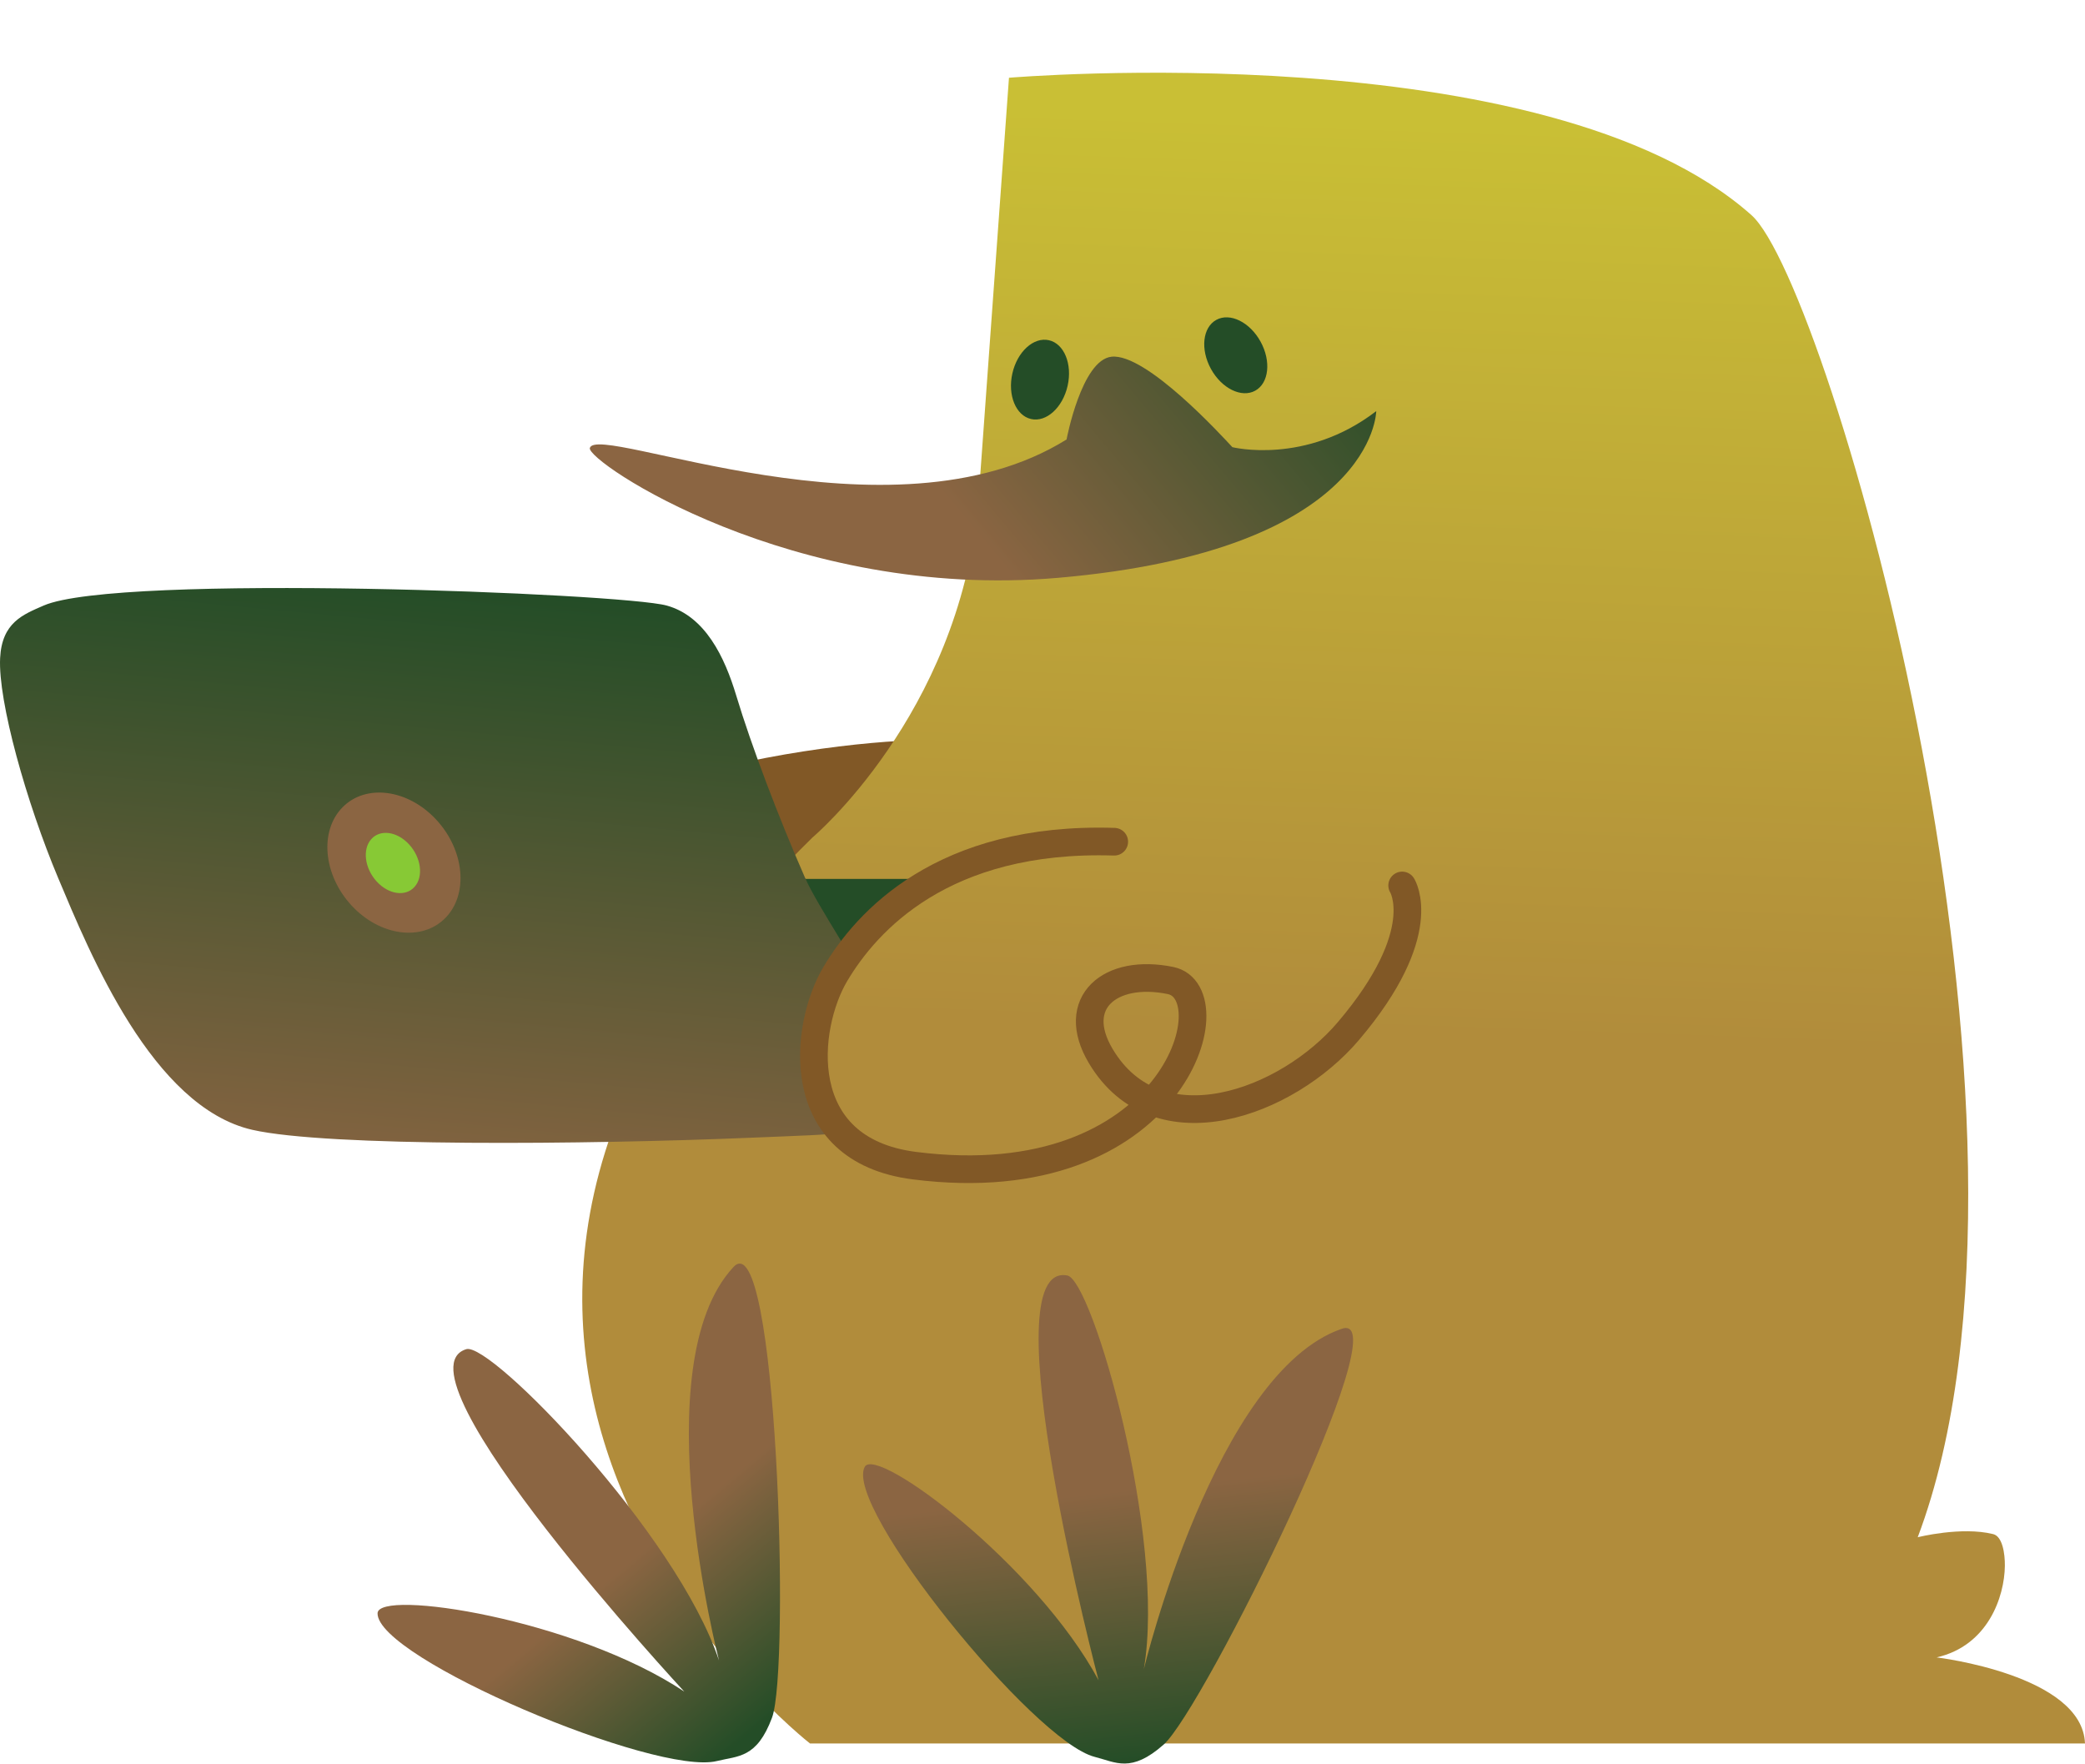
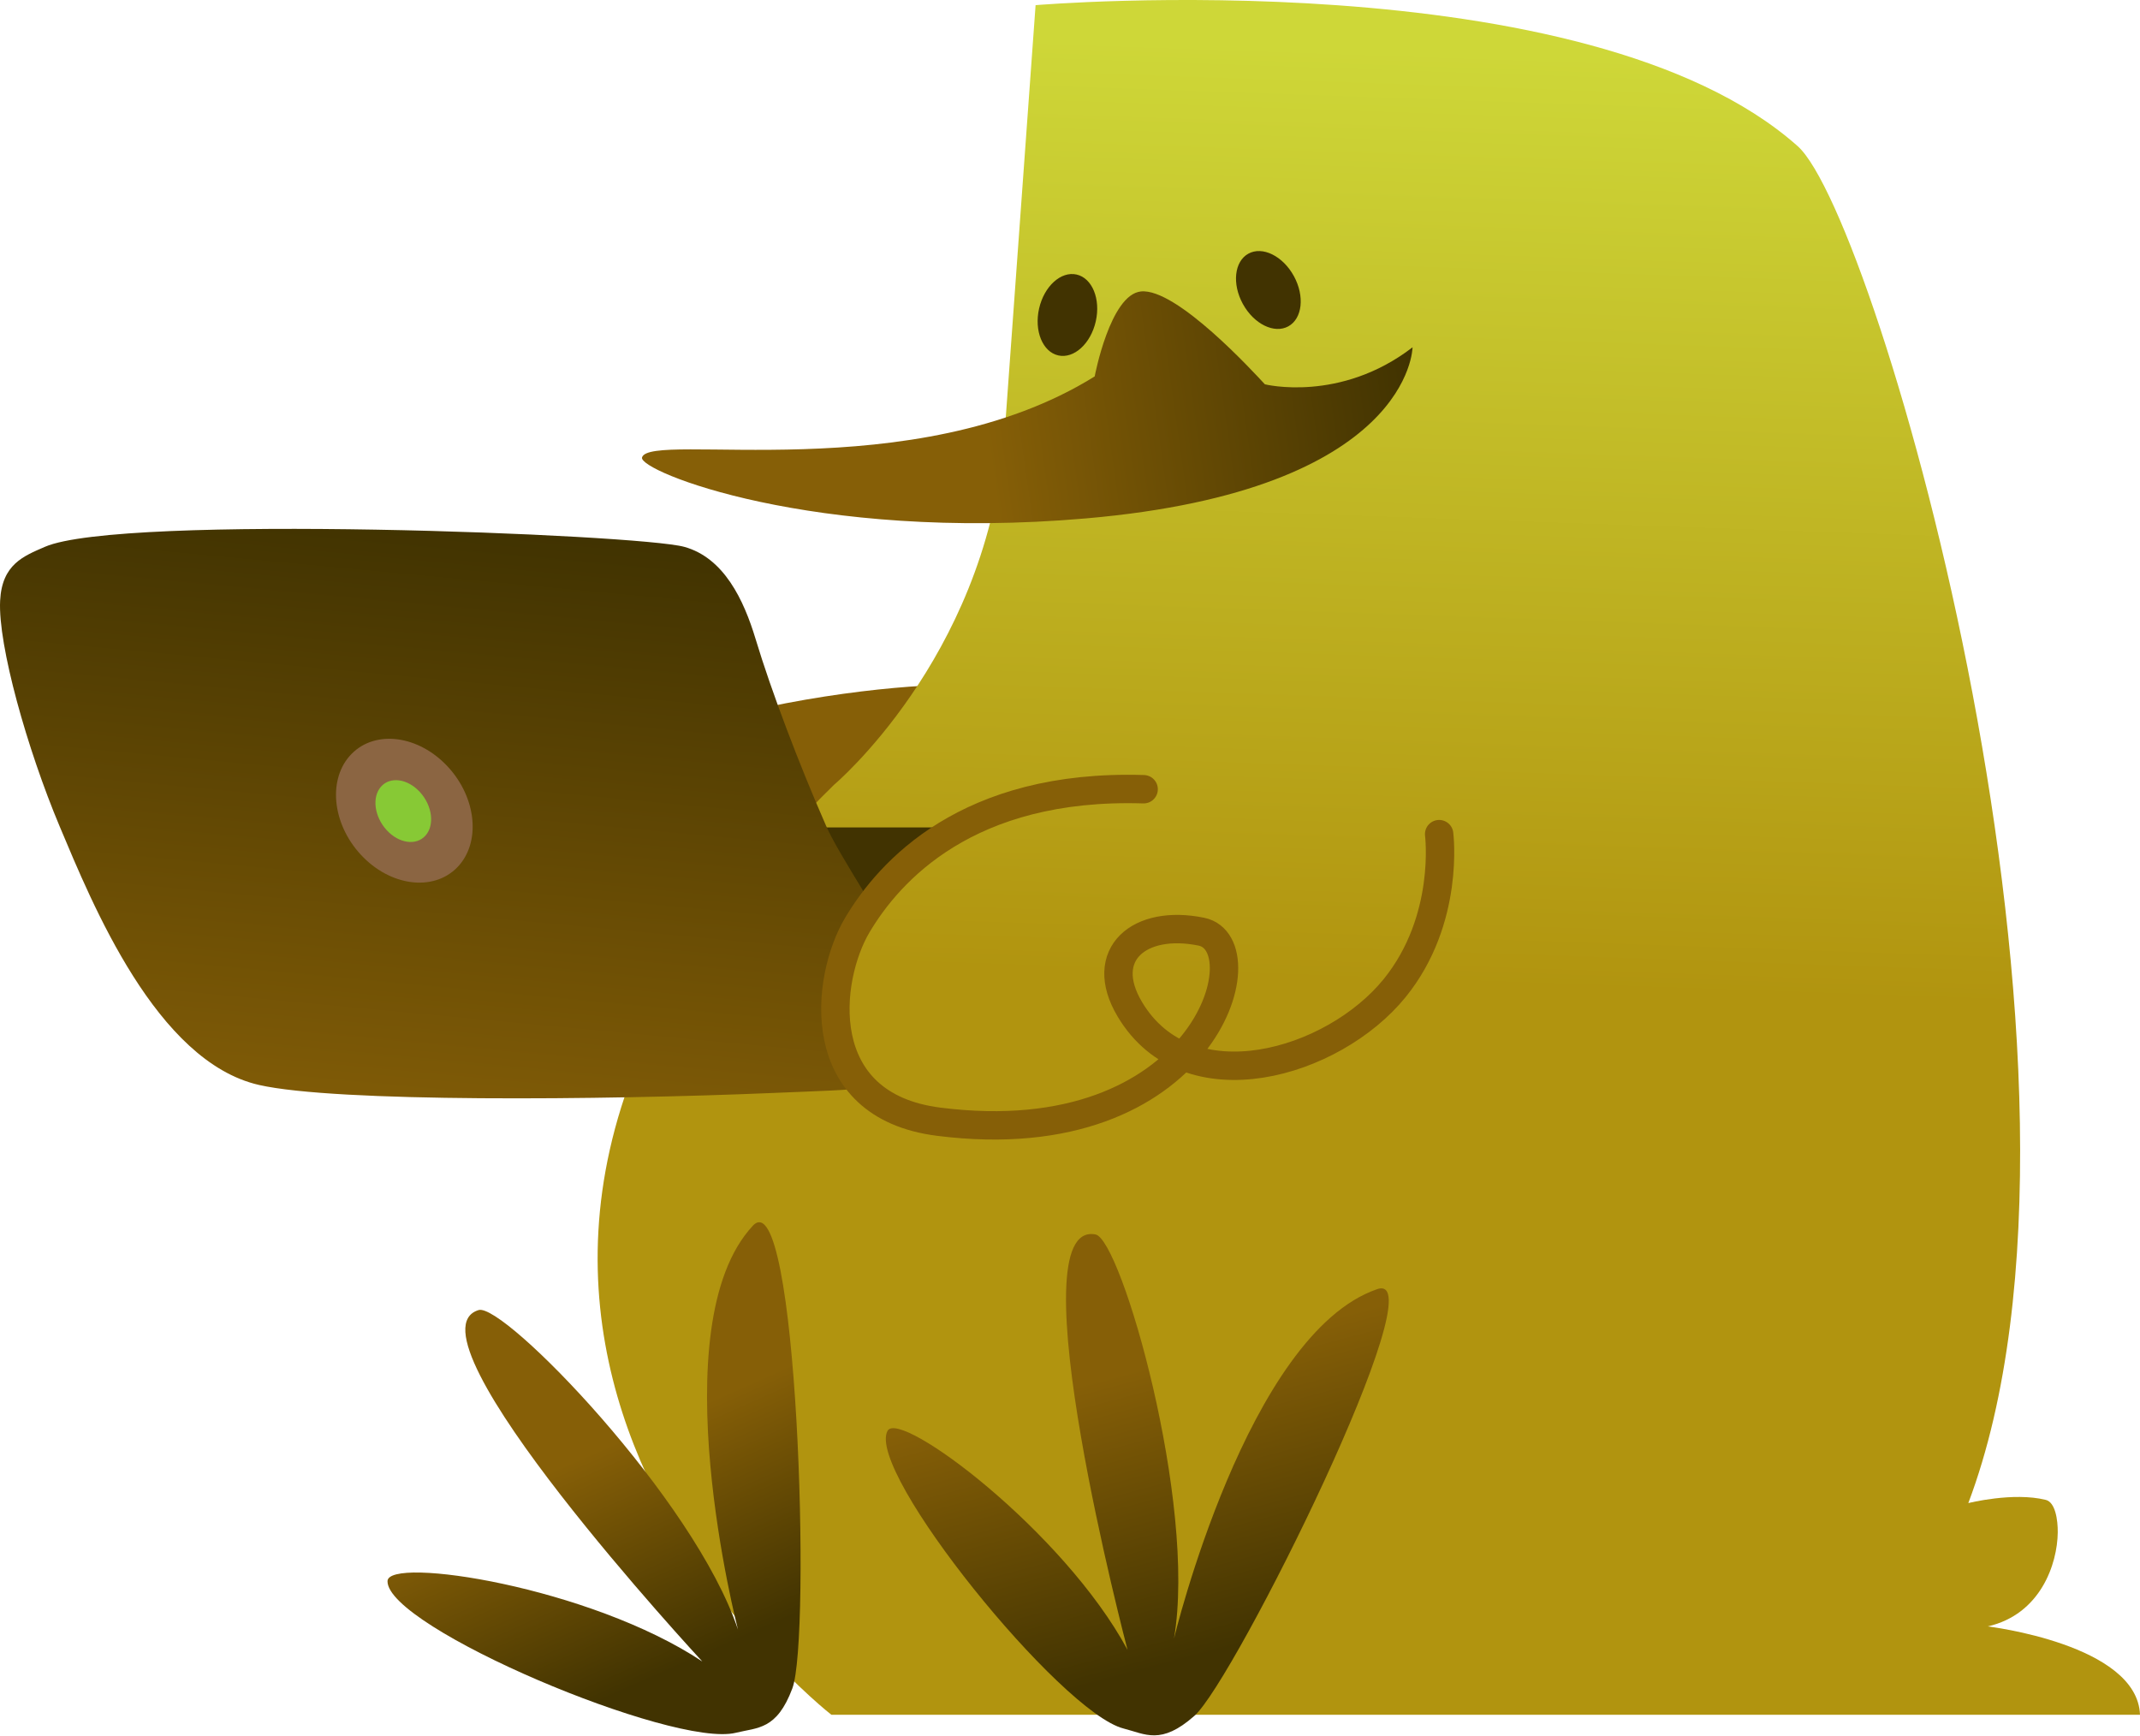
- <svg xmlns="http://www.w3.org/2000/svg" xmlns:xlink="http://www.w3.org/1999/xlink" width="150.758mm" height="127.508mm" viewBox="0 0 150.758 127.508" version="1.1" id="svg1" xml:space="preserve">
+ <svg xmlns="http://www.w3.org/2000/svg" xmlns:xlink="http://www.w3.org/1999/xlink" width="150.758mm" height="122.249mm" viewBox="0 0 150.758 122.249" version="1.1" id="svg1" xml:space="preserve">
  <defs id="defs1">
-     <linearGradient id="linearGradient49">
-       <stop style="stop-color:#8b6542;stop-opacity:1;" offset="0.445" id="stop48" />
-       <stop style="stop-color:#244d27;stop-opacity:1;" offset="1" id="stop49" />
+     <linearGradient id="linearGradient13">
+       <stop style="stop-color:#865f07;stop-opacity:1;" offset="0.442" id="stop12" />
+       <stop style="stop-color:#413301;stop-opacity:1;" offset="1" id="stop13" />
    </linearGradient>
-     <linearGradient id="linearGradient46">
-       <stop style="stop-color:#8b6542;stop-opacity:1;" offset="0.552" id="stop46" />
-       <stop style="stop-color:#244d27;stop-opacity:1;" offset="1" id="stop47" />
+     <linearGradient id="linearGradient9">
+       <stop style="stop-color:#865f07;stop-opacity:1;" offset="0.442" id="stop8" />
+       <stop style="stop-color:#413301;stop-opacity:1;" offset="1" id="stop9" />
+     </linearGradient>
+     <linearGradient id="linearGradient6">
+       <stop style="stop-color:#865f07;stop-opacity:1;" offset="0" id="stop4" />
+       <stop style="stop-color:#413301;stop-opacity:1;" offset="0.902" id="stop5" />
+     </linearGradient>
+     <linearGradient id="linearGradient3">
+       <stop style="stop-color:#b1940f;stop-opacity:1;" offset="0.394" id="stop2" />
+       <stop style="stop-color:#ced738;stop-opacity:1;" offset="1" id="stop3" />
+     </linearGradient>
+     <linearGradient id="swatch24">
+       <stop style="stop-color:#8b6542;stop-opacity:1;" offset="0" id="stop24" />
+     </linearGradient>
+     <linearGradient id="swatch23">
+       <stop style="stop-color:#87c935;stop-opacity:1;" offset="0" id="stop23" />
+     </linearGradient>
+     <linearGradient id="swatch22">
+       <stop style="stop-color:#244d27;stop-opacity:1;" offset="0" id="stop22" />
+     </linearGradient>
+     <linearGradient id="swatch21">
+       <stop style="stop-color:#244d27;stop-opacity:1;" offset="0" id="stop21" />
+     </linearGradient>
+     <linearGradient id="swatch19">
+       <stop style="stop-color:#413301;stop-opacity:1;" offset="0" id="stop19" />
+     </linearGradient>
+     <linearGradient id="swatch18">
+       <stop style="stop-color:#377339;stop-opacity:1;" offset="0" id="stop18" />
+     </linearGradient>
+     <linearGradient id="swatch17">
+       <stop style="stop-color:#5f4128;stop-opacity:1;" offset="0" id="stop17" />
+     </linearGradient>
+     <linearGradient id="swatch16">
+       <stop style="stop-color:#865f07;stop-opacity:1;" offset="0" id="stop16" />
+     </linearGradient>
+     <linearGradient id="linearGradient11">
+       <stop style="stop-color:#865f07;stop-opacity:1;" offset="0.279" id="stop10" />
+       <stop style="stop-color:#413301;stop-opacity:1;" offset="0.861" id="stop11" />
    </linearGradient>
    <linearGradient id="linearGradient37">
-       <stop style="stop-color:#8b6542;stop-opacity:1;" offset="0.442" id="stop37" />
+       <stop style="stop-color:#7a5409;stop-opacity:1;" offset="0.442" id="stop37" />
      <stop style="stop-color:#244d27;stop-opacity:1;" offset="1" id="stop38" />
    </linearGradient>
    <linearGradient id="linearGradient35">
-       <stop style="stop-color:#8b6542;stop-opacity:1;" offset="0" id="stop35" />
+       <stop style="stop-color:#7a5409;stop-opacity:1;" offset="0" id="stop35" />
      <stop style="stop-color:#244d27;stop-opacity:1;" offset="0.902" id="stop36" />
    </linearGradient>
    <linearGradient id="linearGradient33">
-       <stop style="stop-color:#b18c3b;stop-opacity:1;" offset="0.394" id="stop33" />
-       <stop style="stop-color:#c9bf35;stop-opacity:1;" offset="1" id="stop34" />
+       <stop style="stop-color:#b1940f;stop-opacity:1;" offset="0.394" id="stop33" />
+       <stop style="stop-color:#87c935;stop-opacity:1;" offset="1" id="stop34" />
    </linearGradient>
    <linearGradient xlink:href="#linearGradient33" id="linearGradient34" x1="116.565" y1="198.1" x2="120.357" y2="89.509" gradientUnits="userSpaceOnUse" />
    <linearGradient xlink:href="#linearGradient35" id="linearGradient36" x1="-6.177" y1="182.08" x2="-0.336" y2="126.504" gradientUnits="userSpaceOnUse" />
    <linearGradient xlink:href="#linearGradient37" id="linearGradient38" x1="71.329" y1="133.064" x2="114.894" y2="96.509" gradientUnits="userSpaceOnUse" />
    <linearGradient xlink:href="#linearGradient49" id="linearGradient48" x1="100.3" y1="173.007" x2="104.004" y2="208.245" gradientUnits="userSpaceOnUse" />
    <linearGradient xlink:href="#linearGradient46" id="linearGradient50" gradientUnits="userSpaceOnUse" x1="52.365" y1="174.93" x2="63.904" y2="206.633" gradientTransform="rotate(-19.85326,68.29009,170.5236)" />
+     <linearGradient xlink:href="#linearGradient13" id="linearGradient14" gradientUnits="userSpaceOnUse" x1="67.521" y1="118.503" x2="121.278" y2="110.948" />
+     <linearGradient xlink:href="#swatch16" id="linearGradient16" x1="79.874" y1="153.463" x2="124.48" y2="153.463" gradientUnits="userSpaceOnUse" />
+     <linearGradient xlink:href="#swatch19" id="linearGradient20" gradientUnits="userSpaceOnUse" x1="44.286" y1="146.95" x2="48.38" y2="146.95" />
+     <linearGradient xlink:href="#swatch19" id="linearGradient21" x1="116.694" y1="84.061" x2="120.789" y2="84.061" gradientUnits="userSpaceOnUse" />
+     <linearGradient xlink:href="#swatch19" id="linearGradient22" x1="255.948" y1="255.136" x2="294.028" y2="255.136" gradientUnits="userSpaceOnUse" />
+     <linearGradient xlink:href="#swatch23" id="linearGradient23" x1="-61.217" y1="133.417" x2="-57.66" y2="133.417" gradientUnits="userSpaceOnUse" />
+     <linearGradient xlink:href="#swatch24" id="linearGradient26" gradientUnits="userSpaceOnUse" x1="-64.637" y1="136.685" x2="-55.919" y2="136.685" />
+     <linearGradient xlink:href="#swatch16" id="linearGradient27" gradientUnits="userSpaceOnUse" x1="54.909" y1="146.866" x2="88.741" y2="146.866" />
+     <linearGradient xlink:href="#linearGradient3" id="linearGradient1" gradientUnits="userSpaceOnUse" x1="116.565" y1="198.1" x2="120.357" y2="89.509" />
+     <linearGradient xlink:href="#linearGradient6" id="linearGradient4" gradientUnits="userSpaceOnUse" x1="-6.177" y1="182.08" x2="-0.336" y2="126.504" />
+     <linearGradient xlink:href="#linearGradient11" id="linearGradient7" gradientUnits="userSpaceOnUse" x1="97.567" y1="173.513" x2="106.737" y2="207.739" />
+     <linearGradient xlink:href="#linearGradient9" id="linearGradient8" gradientUnits="userSpaceOnUse" x1="57.963" y1="176.876" x2="69.799" y2="203.46" />
  </defs>
-   <g id="layer2" transform="translate(-22.03146,-80.77621)">
-     <path style="opacity:1;fill:#815826;fill-opacity:1;stroke:none;stroke-width:2;stroke-linecap:round;stroke-dasharray:none;stroke-dashoffset:0;stroke-opacity:1;paint-order:normal" d="m 88.741,134.282 c -7.937,0.13 -33.727,3.579 -33.831,16.915 -0.125,16.027 28.366,3.773 28.366,3.773 z" id="path15" />
-     <path style="display:inline;opacity:1;fill:url(#linearGradient34);fill-opacity:1;stroke-width:0.265" d="m 94.986,86.398 c 0,0 38.837,-3.292 53.69,9.935 5.619,5.004 23.21,65.912 12.019,95.589 0,0 3.158,-0.797 5.456,-0.226 0.67,0.166 0.854,1.397 0.844,2.297 -0.025,2.221 -1.213,5.769 -4.933,6.617 0,0 10.543,1.255 10.727,6.223 H 80.599 c 0,0 -37.171,-28.89 0.184,-65.509 0,0 10.489,-8.833 11.961,-23.922 z" id="path1" />
-     <g id="g60" mask="none">
-       <path id="rect59" mask="none" style="display:inline;opacity:1;fill:#244d27;stroke-width:1.286;stroke-linecap:round" transform="matrix(1,0,-0.8040204,0.5946017,0,0)" d="m 259.005,242.726 h 27.27 c 0.847,0 -1.477,4.446 -1.331,4.898 2.004,6.195 4.059,10.217 8.521,16.865 1.865,2.779 -1.363,3.057 -3.057,3.057 h -31.404 c -1.693,0 -3.057,-1.363 -3.057,-3.057 v -18.707 c 0,-1.693 1.363,-3.057 3.057,-3.057 z" />
-       <path id="path59" mask="none" style="display:inline;opacity:1;fill:url(#linearGradient36);fill-opacity:1;stroke-width:1.967;stroke-linecap:round" d="m -24.394,134.065 c 6.288,-2.516 42.189,-0.962 45.053,0 2.479,0.832 2.704,4.01 2.436,6.991 -0.353,3.922 -0.448,9.503 -0.272,14.155 0.044,1.163 0.395,2.919 0.78,4.912 0.519,2.681 -2.68,2.022 -5.961,10.852 -0.565,1.52 2.694,3.874 0.838,4.091 -1.856,0.216 -3.011,0.234 -7.069,0.413 -12.05,0.532 -30.872,0.717 -35.805,-0.615 -6.57,-1.774 -6.669,-13.718 -6.792,-19.594 -0.123,-5.876 0.735,-13.765 2.134,-17.121 1.155,-2.772 2.917,-3.387 4.658,-4.084 z" transform="matrix(1,0,0.3698349,0.9290975,0,0)" />
-       <ellipse style="opacity:1;mix-blend-mode:normal;fill:#8b6542;fill-opacity:1;stroke:none;stroke-width:1;stroke-linecap:round;stroke-dasharray:none;stroke-dashoffset:0;stroke-opacity:1;paint-order:normal" id="ellipse59" cx="-60.278" cy="136.685" rx="4.359" ry="5.462" transform="matrix(0.7029321,-0.711257,0.6795719,0.7336089,0,0)" />
-       <ellipse style="fill:#87c935;fill-opacity:1;stroke:none;stroke-width:0.697;stroke-linecap:round;stroke-dasharray:none;stroke-dashoffset:0;stroke-opacity:1;paint-order:normal" id="ellipse60" cx="-59.438" cy="133.417" rx="1.779" ry="2.329" transform="matrix(0.6625383,-0.749028,0.673241,0.7394231,0,0)" />
+   <g id="layer2" transform="translate(-22.03146,-86.03486)">
+     <path style="opacity:1;fill:url(#linearGradient27);fill-opacity:1;stroke:none;stroke-width:2;stroke-linecap:round;stroke-dasharray:none;stroke-dashoffset:0;stroke-opacity:1;paint-order:normal" d="m 88.741,134.282 c -7.937,0.13 -33.727,3.579 -33.831,16.915 -0.125,16.027 28.366,3.773 28.366,3.773 z" id="path15" />
+     <path style="display:inline;opacity:1;fill:url(#linearGradient1);fill-opacity:1;stroke-width:0.265" d="m 94.986,86.398 c 0,0 38.837,-3.292 53.69,9.935 5.619,5.004 23.21,65.912 12.019,95.589 0,0 3.158,-0.797 5.456,-0.226 0.67,0.166 0.854,1.397 0.844,2.297 -0.025,2.221 -1.213,5.769 -4.933,6.617 0,0 10.543,1.255 10.727,6.223 H 80.599 c 0,0 -37.171,-28.89 0.184,-65.509 0,0 10.489,-8.833 11.961,-23.922 z" id="path1" />
+     <g id="g60" mask="none" style="display:inline">
+       <path id="rect59" mask="none" style="display:inline;opacity:1;fill:url(#linearGradient22);stroke-width:1.286;stroke-linecap:round" transform="matrix(1,0,-0.8040204,0.5946017,0,0)" d="m 259.005,242.726 h 27.27 c 0.847,0 -1.477,4.446 -1.331,4.898 2.004,6.195 4.059,10.217 8.521,16.865 1.865,2.779 -1.363,3.057 -3.057,3.057 h -31.404 c -1.693,0 -3.057,-1.363 -3.057,-3.057 v -18.707 c 0,-1.693 1.363,-3.057 3.057,-3.057 z" />
+       <path id="path59" mask="none" style="display:inline;opacity:1;fill:url(#linearGradient4);stroke-width:1.967;stroke-linecap:round" d="m -24.394,134.065 c 6.288,-2.516 42.189,-0.962 45.053,0 2.479,0.832 2.704,4.01 2.436,6.991 -0.353,3.922 -0.448,9.503 -0.272,14.155 0.044,1.163 0.395,2.919 0.78,4.912 0.519,2.681 -2.68,2.022 -5.961,10.852 -0.565,1.52 2.694,3.874 0.838,4.091 -1.856,0.216 -3.011,0.234 -7.069,0.413 -12.05,0.532 -30.872,0.717 -35.805,-0.615 -6.57,-1.774 -6.669,-13.718 -6.792,-19.594 -0.123,-5.876 0.735,-13.765 2.134,-17.121 1.155,-2.772 2.917,-3.387 4.658,-4.084 z" transform="matrix(1,0,0.3698349,0.9290975,0,0)" />
+       <ellipse style="opacity:1;mix-blend-mode:normal;fill:url(#linearGradient26);fill-opacity:1;stroke:none;stroke-width:1;stroke-linecap:round;stroke-dasharray:none;stroke-dashoffset:0;stroke-opacity:1;paint-order:normal" id="ellipse59" cx="-60.278" cy="136.685" rx="4.359" ry="5.462" transform="matrix(0.7029321,-0.711257,0.6795719,0.7336089,0,0)" />
+       <ellipse style="fill:url(#linearGradient23);fill-opacity:1;stroke:none;stroke-width:0.697;stroke-linecap:round;stroke-dasharray:none;stroke-dashoffset:0;stroke-opacity:1;paint-order:normal" id="ellipse60" cx="-59.438" cy="133.417" rx="1.779" ry="2.329" transform="matrix(0.6625383,-0.749028,0.673241,0.7394231,0,0)" />
    </g>
-     <g id="layer4">
-       <path style="display:inline;opacity:1;fill:url(#linearGradient38);fill-opacity:1;stroke-width:0.265" d="m 121.542,110.501 c 0,0 -0.081,10.064 -23.002,12.053 -19.243,1.67 -34.121,-8.434 -33.859,-9.385 0.519,-1.882 21.717,7.32 34.469,-0.617 0,0 1.083,-5.755 3.253,-5.985 2.504,-0.266 7.979,5.727 8.737,6.541 0,0 5.291,1.325 10.402,-2.607 z" id="path2" />
-       <path style="opacity:1;fill:url(#linearGradient48);fill-opacity:1;stroke:none;stroke-width:0.265" d="m 106.168,206.916 c 2.842,-2.507 17.25,-31.564 12.882,-30.065 -9.138,3.135 -14.313,24.608 -14.313,24.608 1.626,-9.53 -3.718,-28.108 -5.528,-28.461 -5.752,-1.119 2.254,29.262 2.254,29.262 -4.508,-8.373 -16.045,-16.983 -16.903,-15.432 -1.575,2.848 12.219,19.857 16.62,20.973 1.542,0.391 2.635,1.19 4.988,-0.886 z" id="path3" />
-       <path style="opacity:1;fill:url(#linearGradient50);fill-opacity:1;stroke:none;stroke-width:0.265" d="m 77.851,204.974 c 1.327,-3.55 0.364,-35.968 -2.785,-32.59 -6.587,7.066 -1.046,28.449 -1.046,28.449 -3.05,-9.174 -16.51,-23.05 -18.273,-22.509 -5.601,1.72 15.761,24.757 15.761,24.757 -7.919,-5.265 -22.15,-7.433 -22.177,-5.66 -0.049,3.254 20.127,11.769 24.536,10.682 1.545,-0.381 2.885,-0.19 3.984,-3.129 z" id="path6" />
+     <g id="layer4" style="display:inline;fill:none">
+       <path style="display:inline;opacity:1;fill:url(#linearGradient14);stroke-width:0.265" d="m 121.542,110.501 c 0,0 -0.081,10.064 -23.002,12.053 -19.243,1.67 -31.541,-3.34 -31.279,-4.292 0.519,-1.882 19.138,2.227 31.889,-5.71 0,0 1.083,-5.755 3.253,-5.985 2.504,-0.266 7.979,5.727 8.737,6.541 0,0 5.291,1.325 10.402,-2.607 z" id="path2" />
+       <path style="opacity:1;fill:url(#linearGradient8);fill-opacity:1;stroke:none;stroke-width:0.265" d="m 77.851,204.974 c 1.327,-3.55 0.364,-35.968 -2.785,-32.59 -6.587,7.066 -1.046,28.449 -1.046,28.449 -3.05,-9.174 -16.51,-23.05 -18.273,-22.509 -5.601,1.72 15.761,24.757 15.761,24.757 -7.919,-5.265 -22.15,-7.433 -22.177,-5.66 -0.049,3.254 20.127,11.769 24.536,10.682 1.545,-0.381 2.885,-0.19 3.984,-3.129 z" id="path6" />
+       <path style="display:inline;opacity:1;fill:url(#linearGradient7);fill-opacity:1;stroke:none;stroke-width:0.265" d="m 106.168,206.916 c 2.842,-2.507 17.25,-31.564 12.882,-30.065 -9.138,3.135 -14.313,24.608 -14.313,24.608 1.626,-9.53 -3.718,-28.108 -5.528,-28.461 -5.752,-1.119 2.254,29.262 2.254,29.262 -4.508,-8.373 -16.045,-16.983 -16.903,-15.432 -1.575,2.848 12.219,19.857 16.62,20.973 1.542,0.391 2.635,1.19 4.988,-0.886 z" id="path3" transform="translate(-8.5416662e-8)" />
    </g>
-     <g id="layer5">
-       <ellipse style="opacity:1;fill:#244d27;fill-opacity:1;stroke-width:0.249" id="path5" cx="118.742" cy="84.061" rx="2.047" ry="2.921" transform="rotate(12.76733)" />
-       <ellipse style="opacity:1;fill:#244d27;fill-opacity:1;stroke-width:0.249" id="path5-5" ry="2.921" rx="2.047" cy="146.95" cx="46.333" transform="rotate(-28.79392)" />
-       <path style="opacity:1;fill:none;stroke:#815826;stroke-width:2;stroke-linecap:round;stroke-dasharray:none;stroke-dashoffset:0;stroke-opacity:1;paint-order:normal" d="m 123.416,144.797 c 0,0 2.172,3.393 -3.885,10.526 -4.442,5.232 -13.817,8.679 -17.909,1.808 -2.299,-3.86 0.677,-6.359 5.046,-5.461 4.369,0.898 0.239,15.764 -18.513,13.386 -8.995,-1.141 -7.97,-10.084 -5.725,-13.858 2.245,-3.773 7.742,-9.954 20.168,-9.564" id="path7" />
+     <g id="layer5" style="display:inline">
+       <ellipse style="opacity:1;fill:url(#linearGradient21);fill-opacity:1;stroke-width:0.249" id="path5" cx="118.742" cy="84.061" rx="2.047" ry="2.921" transform="rotate(12.76733)" />
+       <ellipse style="opacity:1;fill:url(#linearGradient20);fill-opacity:1;stroke-width:0.249" id="path5-5" ry="2.921" rx="2.047" cy="146.95" cx="46.333" transform="rotate(-28.79392)" />
+       <path style="opacity:1;fill:none;stroke:url(#linearGradient16);stroke-width:2;stroke-linecap:round;stroke-dasharray:none;stroke-dashoffset:0;stroke-opacity:1;paint-order:normal" d="m 123.416,144.797 c 0,0 0.779,6.018 -3.135,10.847 -4.322,5.332 -14.567,8.358 -18.659,1.486 -2.299,-3.86 0.677,-6.359 5.046,-5.461 4.369,0.898 0.239,15.764 -18.513,13.386 -8.995,-1.141 -7.97,-10.084 -5.725,-13.858 2.245,-3.773 7.742,-9.954 20.168,-9.564" id="path7" />
    </g>
  </g>
</svg>
